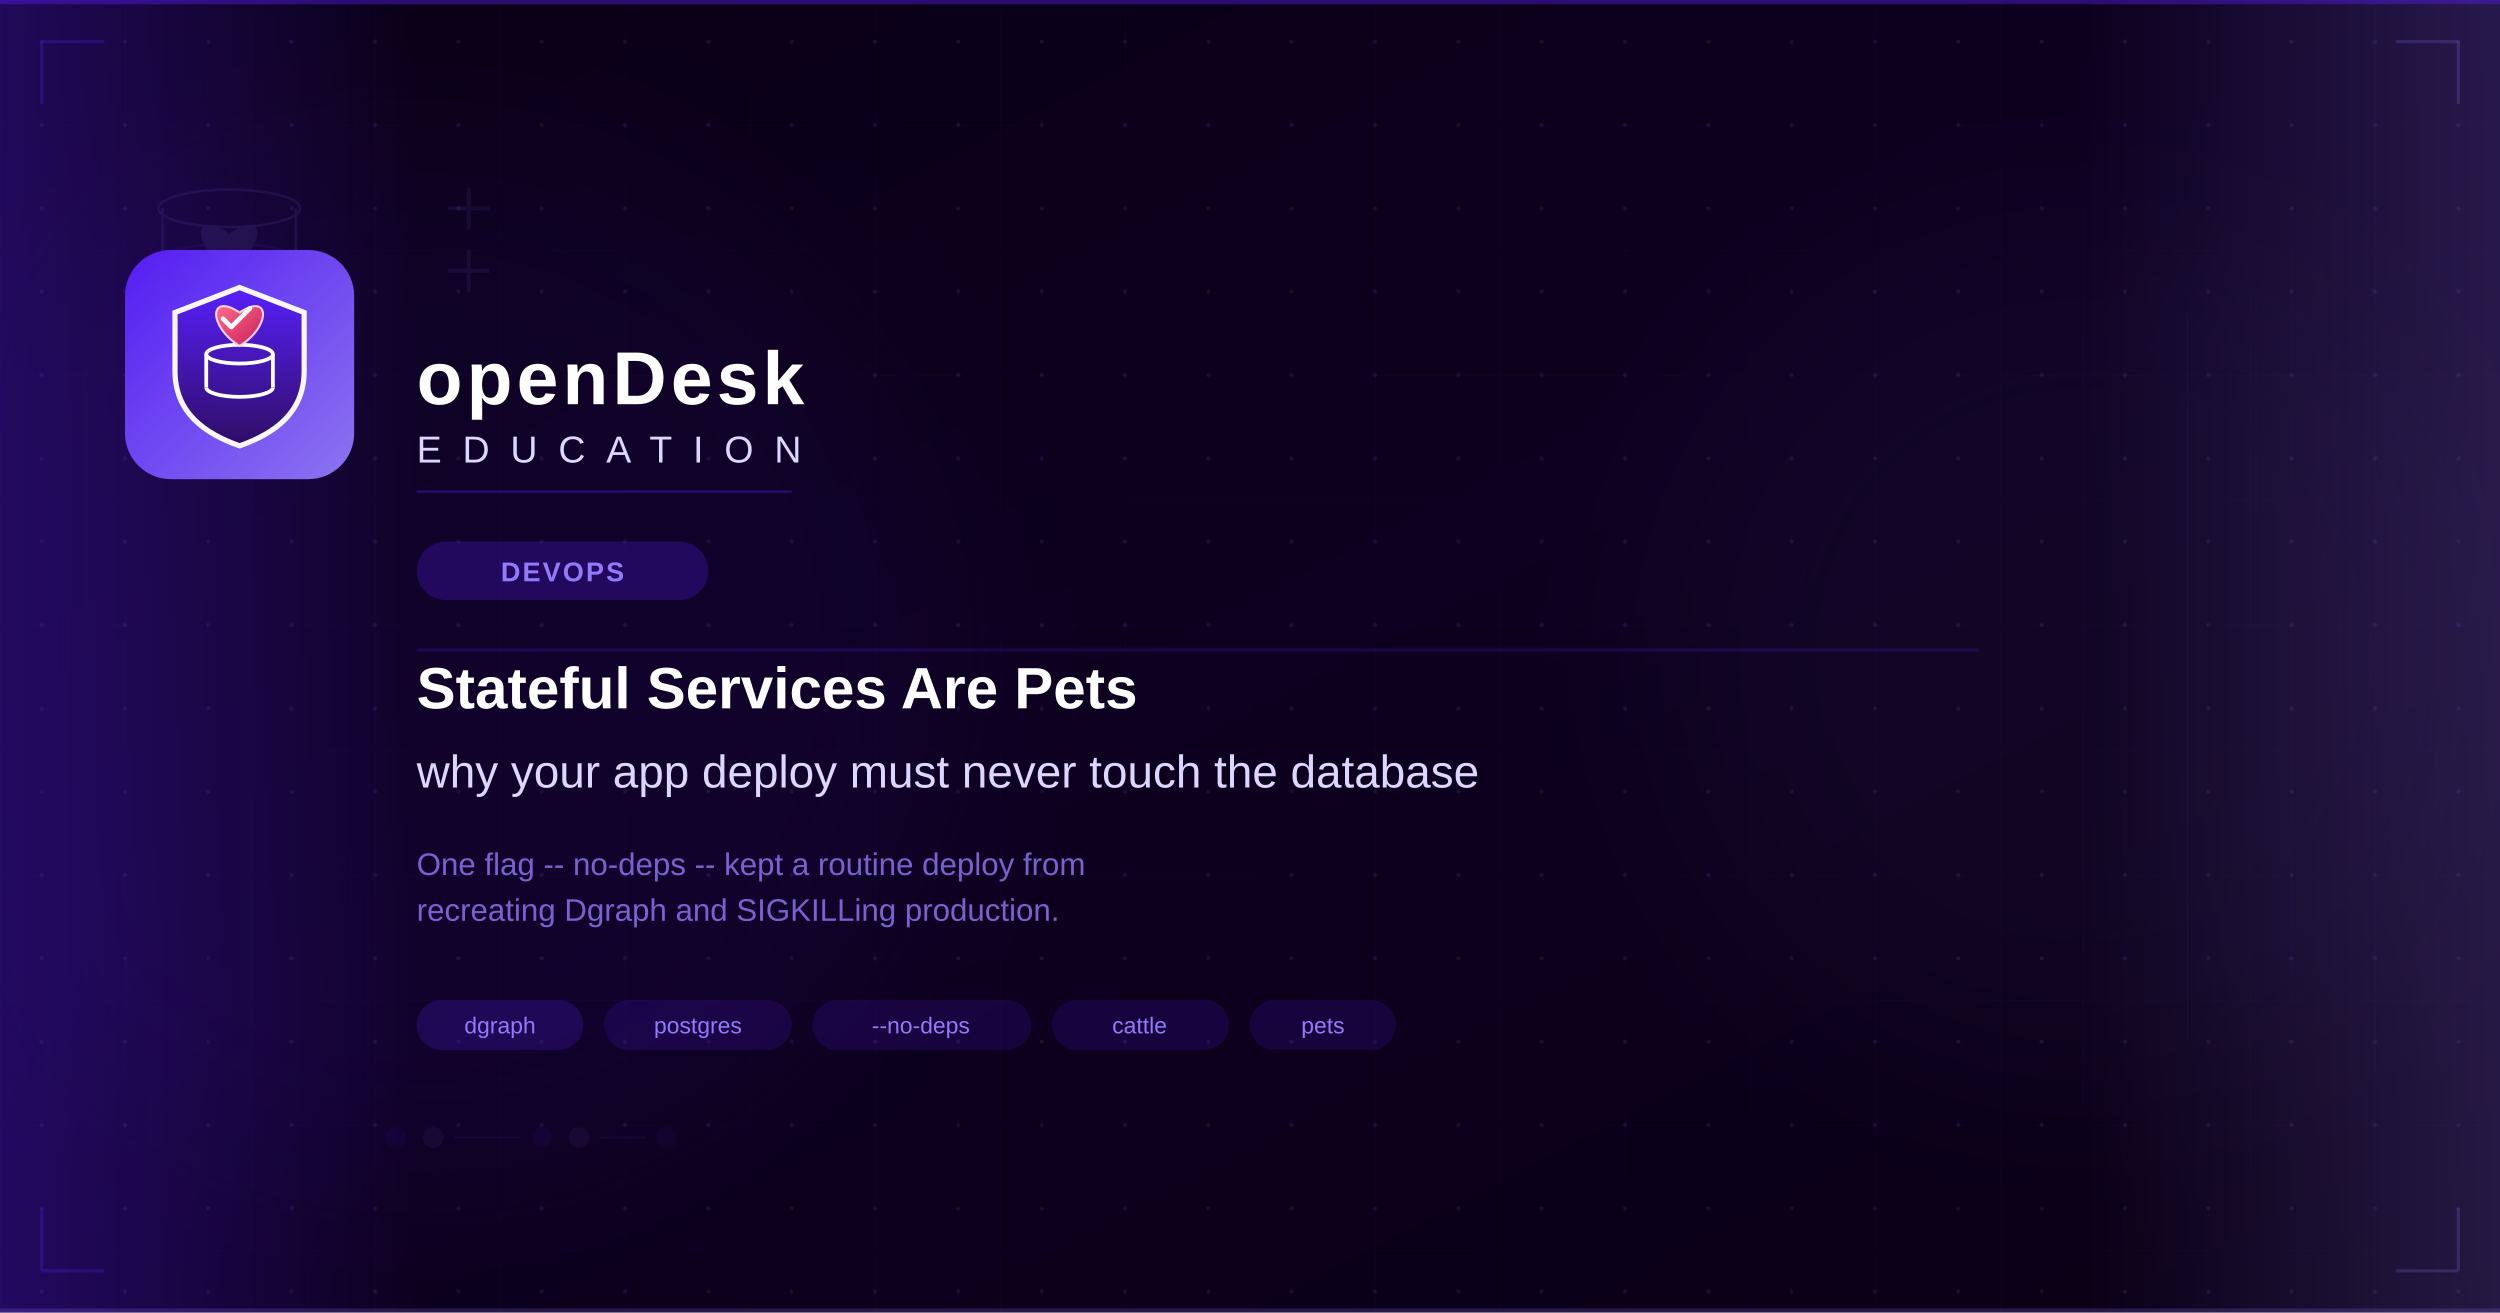
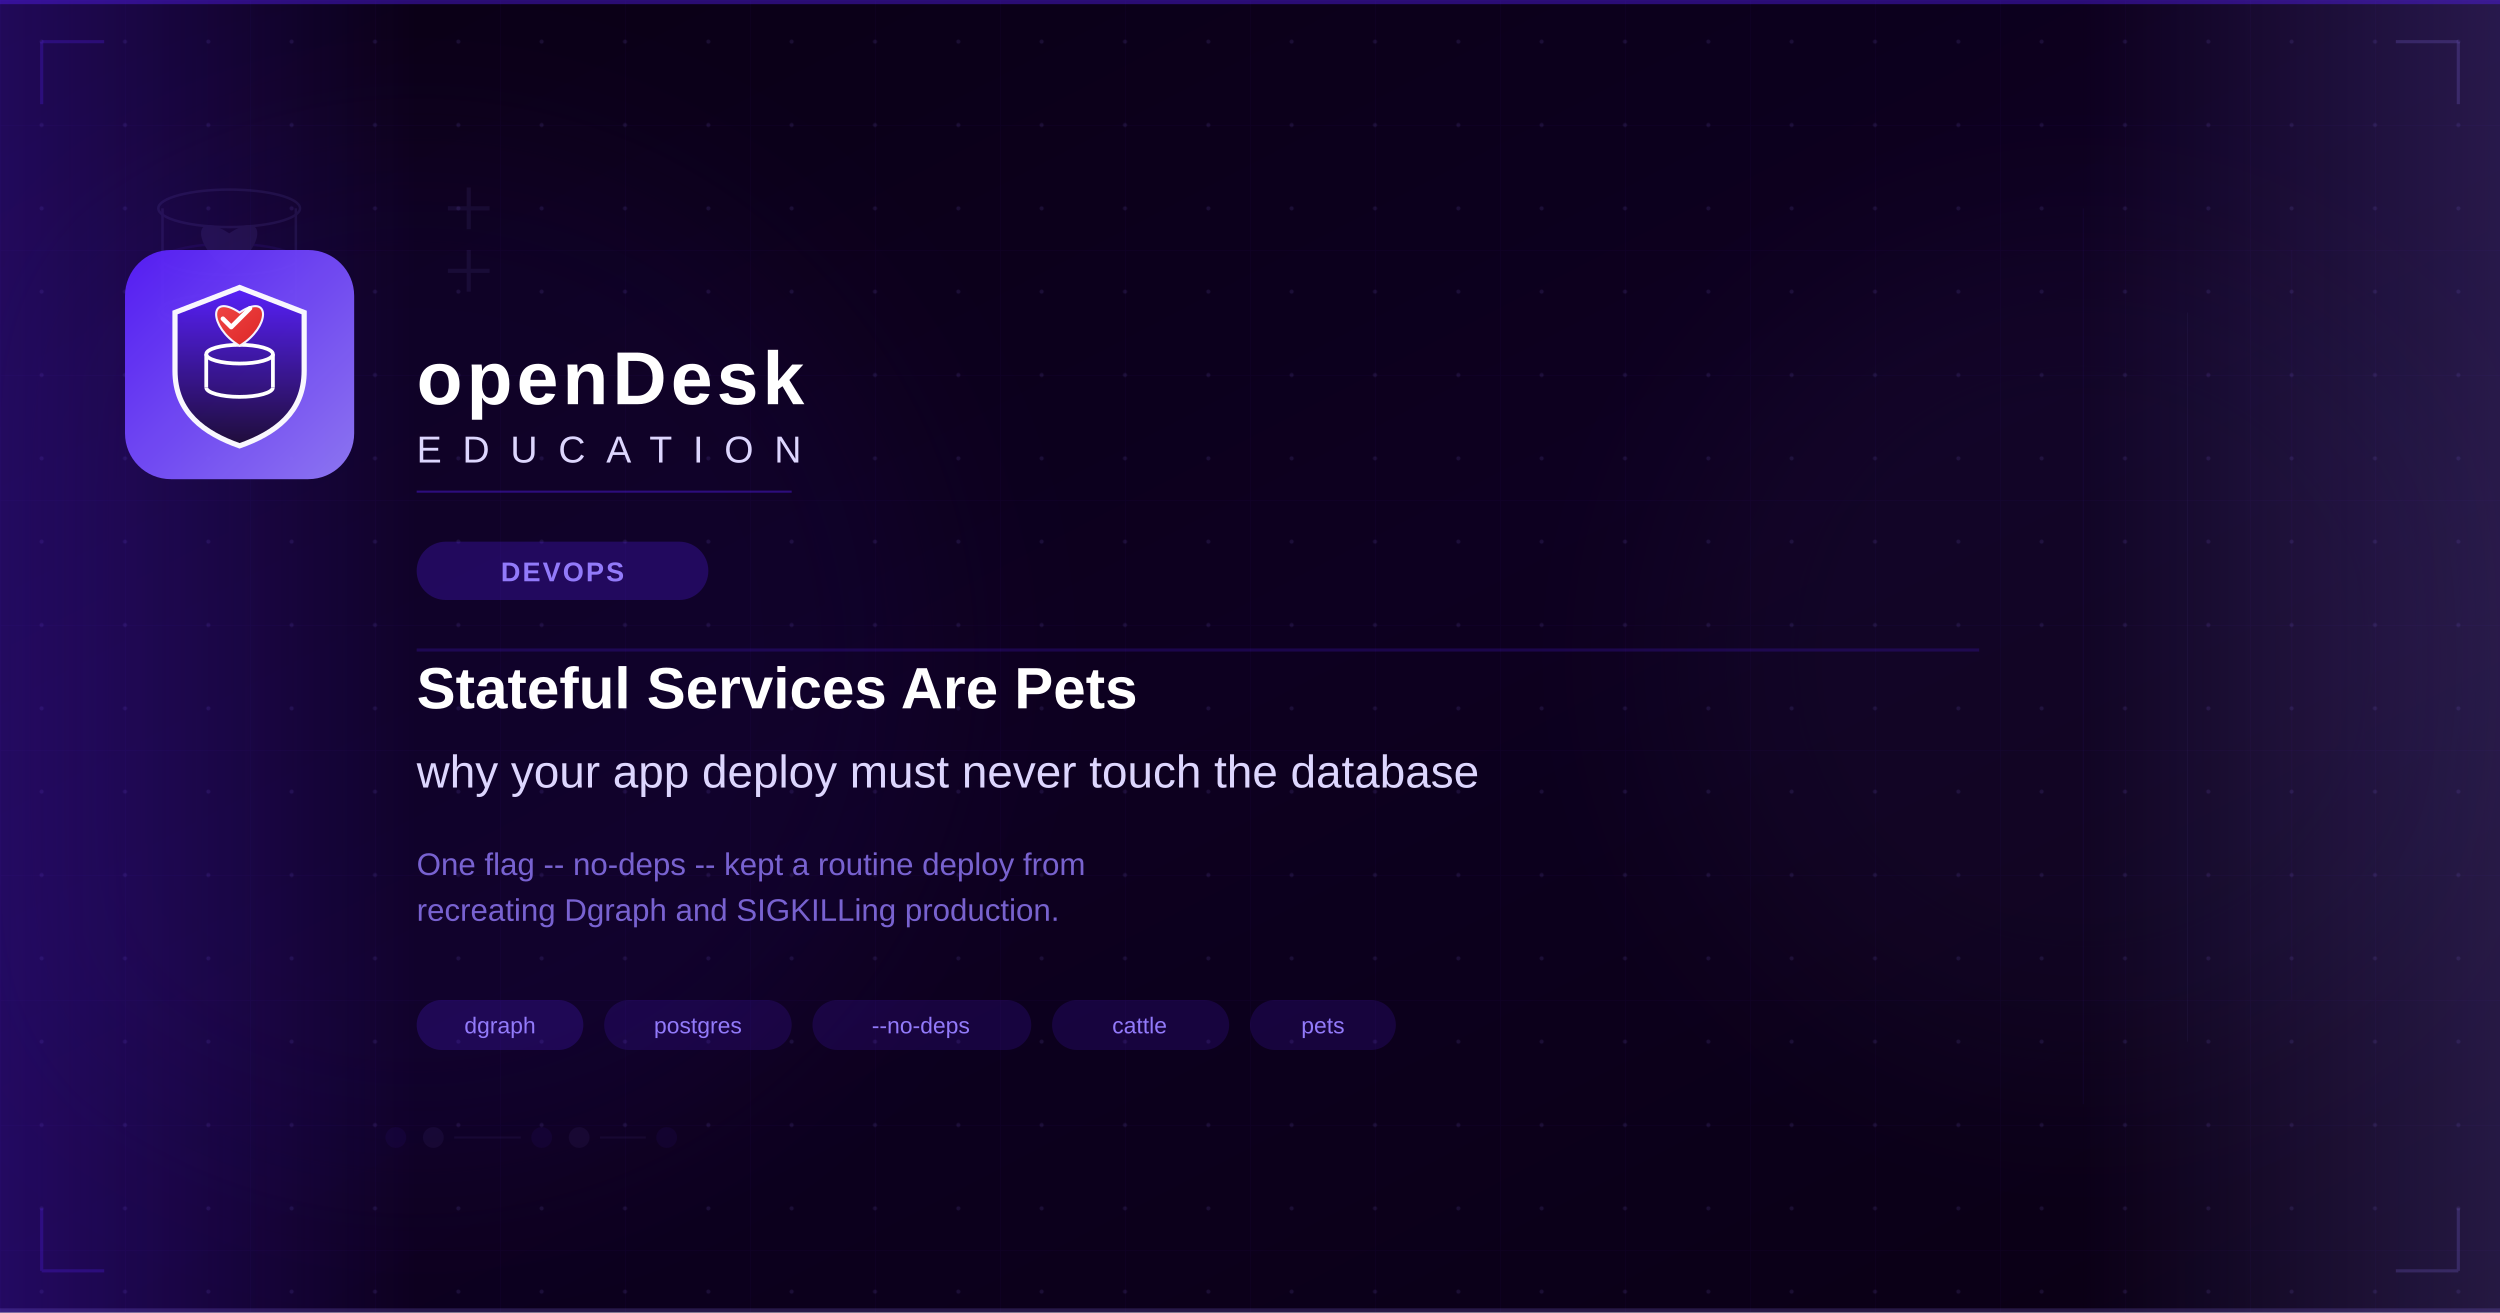
<svg xmlns="http://www.w3.org/2000/svg" viewBox="0 0 1200 630" width="1200" height="630">
  <defs>
    <linearGradient id="bgGrad" x1="0%" y1="0%" x2="100%" y2="100%">
      <stop offset="0%" stop-color="#0a0014" />
      <stop offset="50%" stop-color="#0d0020" />
      <stop offset="100%" stop-color="#0a0014" />
    </linearGradient>
    <linearGradient id="accentLeft" x1="0%" y1="0%" x2="100%" y2="0%">
      <stop offset="0%" stop-color="#571EFA" stop-opacity="0.3" />
      <stop offset="100%" stop-color="#571EFA" stop-opacity="0" />
    </linearGradient>
    <linearGradient id="accentRight" x1="100%" y1="0%" x2="0%" y2="0%">
      <stop offset="0%" stop-color="#927AFA" stop-opacity="0.2" />
      <stop offset="100%" stop-color="#927AFA" stop-opacity="0" />
    </linearGradient>
    <linearGradient id="iconGrad" x1="0%" y1="0%" x2="100%" y2="100%">
      <stop offset="0%" stop-color="#571EFA" />
      <stop offset="100%" stop-color="#927AFA" />
    </linearGradient>
    <linearGradient id="shieldGrad" x1="0%" y1="0%" x2="0%" y2="100%">
      <stop offset="0%" stop-color="#571EFA" />
-       <stop offset="100%" stop-color="#2B0A5E" />
+       <stop offset="100%" stop-color="#1a0a30" />
    </linearGradient>
    <linearGradient id="heartGrad" x1="0%" y1="0%" x2="100%" y2="100%">
-       <stop offset="0%" stop-color="#FF6B8A" />
-       <stop offset="100%" stop-color="#C81E5A" />
+       <stop offset="0%" stop-color="#ef4444" />
+       <stop offset="100%" stop-color="#dc2626" />
    </linearGradient>
    <filter id="glowWide" x="-100%" y="-100%" width="300%" height="300%">
      <feGaussianBlur in="SourceGraphic" stdDeviation="40" />
    </filter>
    <pattern id="grid" width="60" height="60" patternUnits="userSpaceOnUse">
      <path d="M 60 0 L 0 0 0 60" fill="none" stroke="#571EFA" stroke-width="0.5" opacity="0.06" />
    </pattern>
    <pattern id="dotGrid" width="40" height="40" patternUnits="userSpaceOnUse">
      <circle cx="20" cy="20" r="1" fill="#927AFA" opacity="0.12" />
    </pattern>
  </defs>
  <rect width="1200" height="630" fill="url(#bgGrad)" />
  <rect width="1200" height="630" fill="url(#grid)" />
  <rect width="1200" height="630" fill="url(#dotGrid)" />
  <rect x="0" y="0" width="200" height="630" fill="url(#accentLeft)" />
  <rect x="1000" y="0" width="200" height="630" fill="url(#accentRight)" />
  <rect x="0" y="0" width="1200" height="2" fill="#571EFA" opacity="0.4" />
  <rect x="0" y="628" width="1200" height="2" fill="#927AFA" opacity="0.2" />
  <ellipse cx="200" cy="315" rx="250" ry="250" fill="#571EFA" opacity="0.06" filter="url(#glowWide)" />
  <ellipse cx="1000" cy="315" rx="200" ry="200" fill="#927AFA" opacity="0.04" filter="url(#glowWide)" />
  <g transform="translate(30, 70)" opacity="0.10">
    <ellipse cx="80" cy="30" rx="34" ry="9" fill="none" stroke="#927AFA" stroke-width="1.2" />
    <path d="M 48,30 L 48,56 M 112,30 L 112,56" stroke="#927AFA" stroke-width="1.2" fill="none" />
    <path d="M 48,56 A 34 9 0 0 0 112 56" fill="none" stroke="#927AFA" stroke-width="1.2" />
    <ellipse cx="80" cy="56" rx="34" ry="9" fill="none" stroke="#571EFA" stroke-width="1.2" />
    <ellipse cx="80" cy="80" rx="34" ry="9" fill="none" stroke="#927AFA" stroke-width="1.2" />
    <path d="M 48,56 L 48,80 M 112,56 L 112,80" stroke="#927AFA" stroke-width="1" fill="none" />
    <path d="M 48,80 A 34 9 0 0 0 112 80" fill="none" stroke="#927AFA" stroke-width="1.2" />
    <path d="M 80,60 C 62,48 62,30 80,42 C 98,30 98,48 80,60 Z" fill="#927AFA" />
    <path d="M 185,30 L 205,30 M 195,20 L 195,40" stroke="#927AFA" stroke-width="2" fill="none" opacity="0.8" />
    <path d="M 185,60 L 205,60 M 195,50 L 195,70" stroke="#927AFA" stroke-width="2" fill="none" opacity="0.8" />
  </g>
  <g transform="translate(60, 120)">
    <rect x="0" y="0" width="110" height="110" rx="22" fill="url(#iconGrad)" opacity="0.95" />
    <path d="M 55,18 L 86,30 L 86,58 C 86,78 72,88 55,94 C 38,88 24,78 24,58 L 24,30 Z" fill="url(#shieldGrad)" stroke="white" stroke-width="2.5" opacity="0.95" />
    <ellipse cx="55" cy="50" rx="16" ry="4.5" fill="none" stroke="white" stroke-width="1.8" />
    <path d="M 39,50 L 39,66 M 71,50 L 71,66" stroke="white" stroke-width="1.8" fill="none" />
    <path d="M 39,66 A 16 4.5 0 0 0 71 66" fill="none" stroke="white" stroke-width="1.8" />
-     <path d="M 55,46 C 40,37 40,20 55,30 C 70,20 70,37 55,46 Z" fill="url(#heartGrad)" stroke="#FFD1DC" stroke-width="1" />
+     <path d="M 55,46 C 40,37 40,20 55,30 C 70,20 70,37 55,46 Z" fill="url(#heartGrad)" stroke="#f5f3ff" stroke-width="1" />
    <path d="M 47,33 L 51,37 L 60,28" fill="none" stroke="white" stroke-width="2.2" stroke-linecap="round" stroke-linejoin="round" />
  </g>
  <text x="200" y="194" font-family="Arial, Helvetica, sans-serif" font-size="36" font-weight="bold" fill="white" letter-spacing="2">openDesk</text>
  <text x="200" y="222" font-family="Arial, Helvetica, sans-serif" font-size="18" font-weight="300" fill="#DDD6FE" letter-spacing="10">EDUCATION</text>
  <line x1="200" y1="236" x2="380" y2="236" stroke="#571EFA" stroke-width="1" opacity="0.4" />
  <rect x="200" y="260" width="140" height="28" rx="14" fill="#571EFA" opacity="0.25" />
  <text x="270" y="279" text-anchor="middle" font-family="Arial, Helvetica, sans-serif" font-size="13" font-weight="600" fill="#927AFA" letter-spacing="1">DEVOPS</text>
  <line x1="200" y1="312" x2="950" y2="312" stroke="#571EFA" stroke-width="1.5" opacity="0.2" />
  <text x="200" y="340" font-family="Arial, Helvetica, sans-serif" font-size="28" font-weight="700" fill="white">
    <tspan x="200" dy="0">Stateful Services Are Pets</tspan>
    <tspan x="200" dy="38" fill="#DDD6FE" font-weight="400" font-size="22">why your app deploy must never touch the database</tspan>
  </text>
  <text x="200" y="420" font-family="Arial, Helvetica, sans-serif" font-size="15" fill="#927AFA" opacity="0.8">
    <tspan x="200" dy="0">One flag -- no-deps -- kept a routine deploy from</tspan>
    <tspan x="200" dy="22">recreating Dgraph and SIGKILLing production.</tspan>
  </text>
  <g transform="translate(200, 480)">
    <rect x="0" y="0" width="80" height="24" rx="12" fill="#571EFA" opacity="0.2" />
    <text x="40" y="16" text-anchor="middle" font-family="Arial, Helvetica, sans-serif" font-size="11" fill="#927AFA" font-weight="500">dgraph</text>
    <rect x="90" y="0" width="90" height="24" rx="12" fill="#571EFA" opacity="0.15" />
    <text x="135" y="16" text-anchor="middle" font-family="Arial, Helvetica, sans-serif" font-size="11" fill="#927AFA" font-weight="500">postgres</text>
    <rect x="190" y="0" width="105" height="24" rx="12" fill="#571EFA" opacity="0.15" />
    <text x="242" y="16" text-anchor="middle" font-family="Arial, Helvetica, sans-serif" font-size="11" fill="#927AFA" font-weight="500">--no-deps</text>
    <rect x="305" y="0" width="85" height="24" rx="12" fill="#571EFA" opacity="0.15" />
    <text x="347" y="16" text-anchor="middle" font-family="Arial, Helvetica, sans-serif" font-size="11" fill="#927AFA" font-weight="500">cattle</text>
    <rect x="400" y="0" width="70" height="24" rx="12" fill="#571EFA" opacity="0.15" />
    <text x="435" y="16" text-anchor="middle" font-family="Arial, Helvetica, sans-serif" font-size="11" fill="#927AFA" font-weight="500">pets</text>
  </g>
  <g opacity="0.06">
    <circle cx="190" cy="546" r="5" fill="#571EFA" />
    <circle cx="208" cy="546" r="5" fill="#927AFA" />
    <path d="M 218,546 L 250,546" stroke="#927AFA" stroke-width="1" />
    <circle cx="260" cy="546" r="5" fill="#571EFA" />
    <circle cx="278" cy="546" r="5" fill="#927AFA" />
    <path d="M 288,546 L 310,546" stroke="#927AFA" stroke-width="1" />
    <circle cx="320" cy="546" r="5" fill="#571EFA" />
  </g>
  <line x1="1000" y1="100" x2="1000" y2="530" stroke="#571EFA" stroke-width="0.5" opacity="0.06" />
  <line x1="1050" y1="150" x2="1050" y2="500" stroke="#927AFA" stroke-width="0.5" opacity="0.05" />
  <line x1="1100" y1="120" x2="1100" y2="480" stroke="#571EFA" stroke-width="0.5" opacity="0.04" />
  <path d="M 20,20 L 50,20 M 20,20 L 20,50" stroke="#571EFA" stroke-width="1.5" opacity="0.25" fill="none" />
  <path d="M 1180,20 L 1150,20 M 1180,20 L 1180,50" stroke="#927AFA" stroke-width="1.5" opacity="0.2" fill="none" />
  <path d="M 20,610 L 50,610 M 20,610 L 20,580" stroke="#571EFA" stroke-width="1.5" opacity="0.25" fill="none" />
  <path d="M 1180,610 L 1150,610 M 1180,610 L 1180,580" stroke="#927AFA" stroke-width="1.5" opacity="0.2" fill="none" />
</svg>
